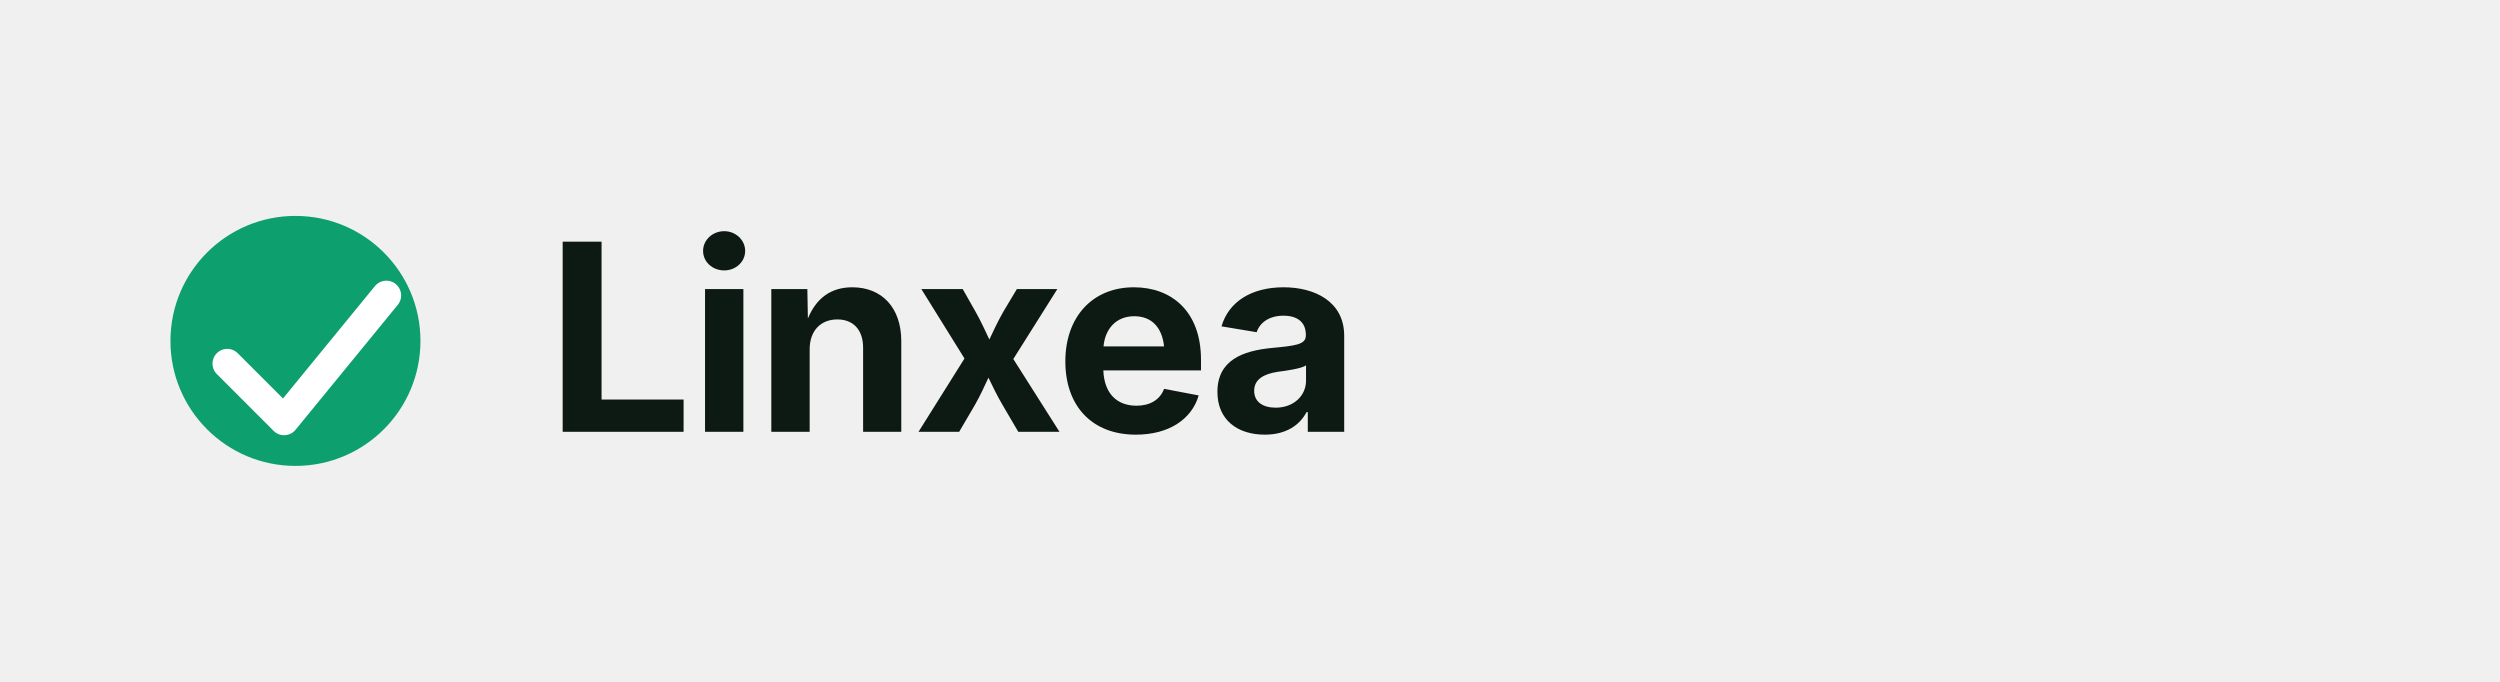
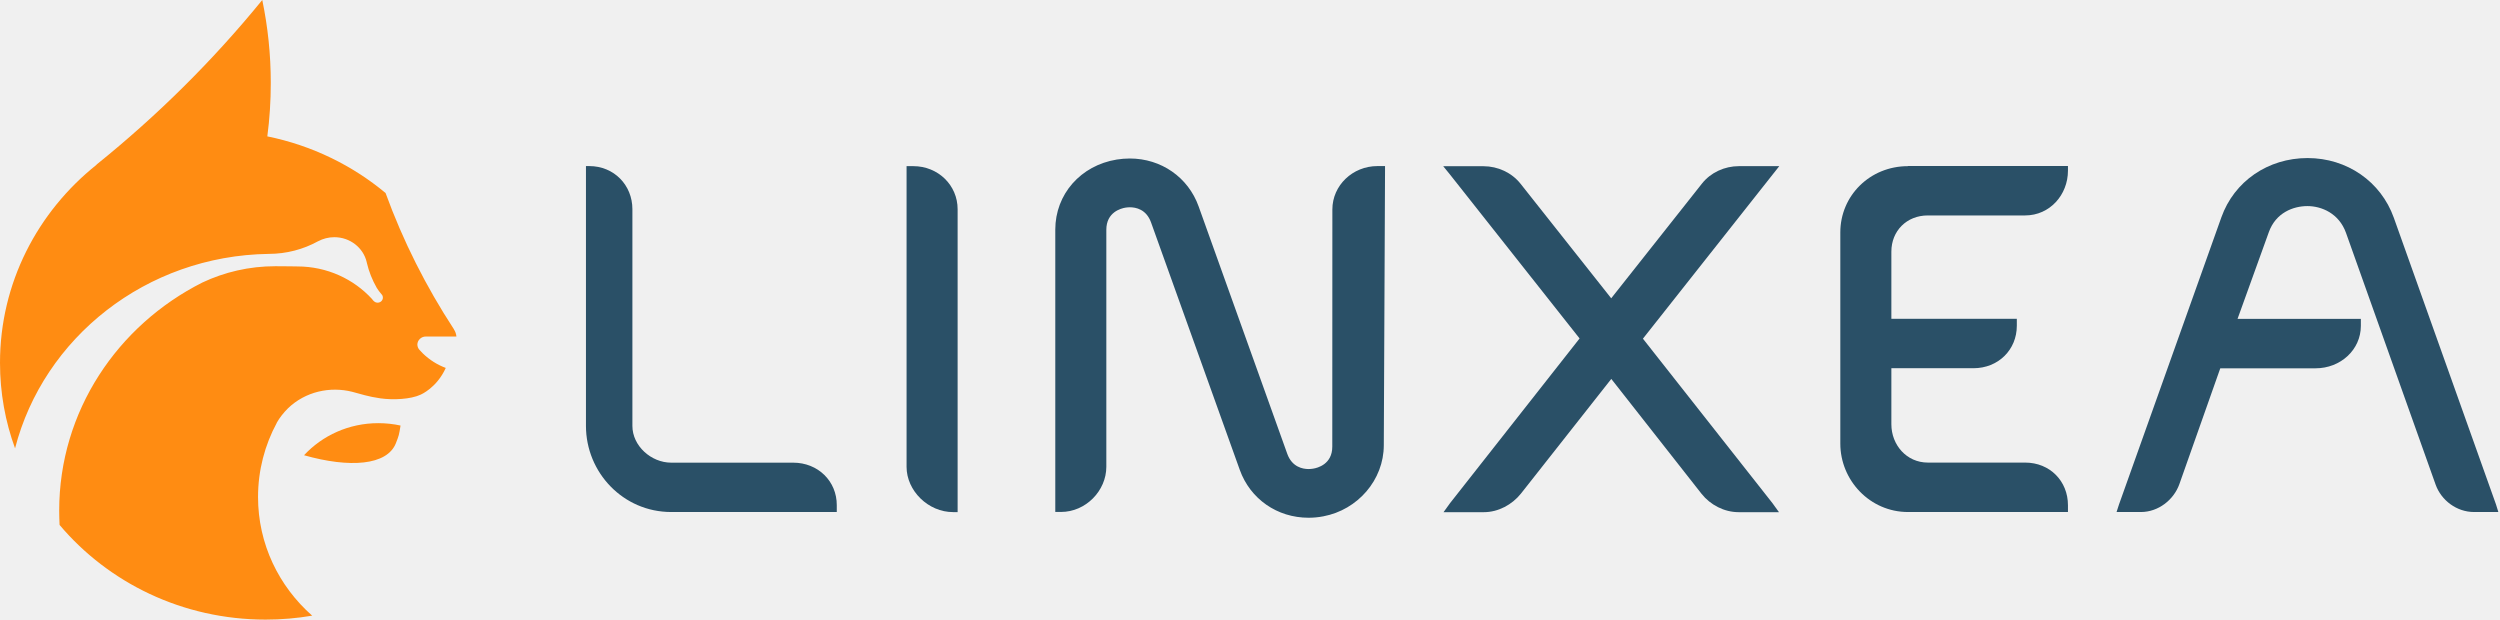
- <svg xmlns="http://www.w3.org/2000/svg" viewBox="0 0 220 60" width="220" height="60" role="img" aria-label="Linxea">
-   <rect width="220" height="60" fill="none" />
-   <circle cx="26" cy="30" r="11" fill="#0E9F6E" />
-   <path d="M20 32 l5 5 9-11" fill="none" stroke="#fff" stroke-width="2.6" stroke-linecap="round" stroke-linejoin="round" />
-   <text x="48" y="38" font-family="Inter,Helvetica,Arial,sans-serif" font-size="23" font-weight="700" letter-spacing="-0.4" fill="#0D1A14">Linxea</text>
+ <svg xmlns="http://www.w3.org/2000/svg" width="246" height="61" viewBox="0 0 246 61" fill="none">
+   <path d="M29.917 44.795C31.715 42.859 34.321 41.639 37.222 41.639C37.978 41.639 38.71 41.719 39.413 41.873C39.262 42.823 39.262 42.823 38.952 43.619C38.083 45.796 34.412 46.073 29.917 44.795Z" fill="#FF8C12" />
+   <path d="M41.898 33.114C41.914 33.114 41.929 33.114 41.944 33.114H44.913C44.883 32.866 44.815 32.639 44.679 32.435C44.671 32.42 44.663 32.398 44.656 32.383C41.929 28.212 39.662 23.727 37.94 18.993C34.669 16.268 30.687 14.311 26.306 13.419V13.412C26.532 11.695 26.645 9.942 26.645 8.167C26.645 5.369 26.358 2.644 25.807 0C20.972 5.939 15.495 11.367 9.489 16.203L9.504 16.21C3.694 20.841 0 27.854 0 35.707C0 38.651 0.521 41.486 1.481 44.116C4.284 33.245 14.369 25.159 26.434 24.983C28.202 24.983 29.856 24.531 31.292 23.742H31.299C31.775 23.486 32.319 23.34 32.901 23.34C34.45 23.34 35.749 24.384 36.081 25.78L36.096 25.853C36.3 26.729 36.633 27.555 37.071 28.322C37.192 28.526 37.388 28.782 37.532 28.943L37.524 28.936C37.623 29.023 37.675 29.147 37.675 29.286C37.675 29.564 37.441 29.783 37.162 29.783C37.033 29.783 36.912 29.739 36.822 29.659C36.724 29.593 36.603 29.418 36.603 29.418C34.805 27.46 32.183 26.218 29.259 26.218C29.259 26.218 28.111 26.196 27.099 26.196C24.523 26.196 22.09 26.773 19.922 27.796C11.551 32.011 5.825 40.478 5.825 50.237C5.825 50.712 5.84 51.187 5.862 51.654C10.66 57.338 17.958 60.968 26.132 60.968C27.696 60.968 29.229 60.837 30.718 60.581L30.71 60.574C27.439 57.688 25.391 53.532 25.391 48.908C25.391 46.278 26.056 43.794 27.235 41.61H27.227C27.514 41.099 27.892 40.624 28.33 40.185C30.045 38.527 32.478 38.001 34.669 38.556C35.5 38.768 36.195 39.024 37.441 39.199C38.688 39.374 40.41 39.294 41.392 38.834C41.392 38.834 42.979 38.169 43.863 36.204C43.039 35.897 42.276 35.422 41.611 34.78C41.491 34.663 41.377 34.546 41.272 34.422C41.143 34.283 41.068 34.086 41.068 33.888C41.083 33.472 41.445 33.114 41.898 33.114Z" fill="#FF8C12" />
+   <path d="M78.048 45.526H66.051C64.049 45.526 62.228 43.853 62.228 41.917V20.586C62.228 18.219 60.423 16.342 57.983 16.342H57.658V16.802V41.909C57.658 46.49 61.314 50.383 66.051 50.383H81.961H82.339V49.711C82.347 47.352 80.496 45.526 78.048 45.526Z" fill="#2A5067" />
+   <path d="M89.871 16.349H89.206V16.809V45.935C89.206 48.294 91.337 50.391 93.784 50.391H94.23V49.719V20.586C94.23 18.226 92.311 16.349 89.871 16.349Z" fill="#2A5067" />
+   <path d="M187.75 16.349C184.003 16.349 181.087 19.249 181.087 22.872V32.062V35.846V43.648C181.087 47.271 184.003 50.383 187.75 50.383H203.184H203.487V49.711C203.487 47.344 201.711 45.518 199.271 45.518H189.699C187.607 45.518 186.111 43.779 186.111 41.749V36.233H194.187C196.627 36.233 198.455 34.422 198.455 32.055V31.368H198.093H186.111V24.757C186.111 22.733 187.607 21.199 189.699 21.199H199.271C201.711 21.199 203.487 19.161 203.487 16.794V16.334H203.184H187.75V16.349Z" fill="#2A5067" />
+   <path d="M131.105 20.608L131.097 43.955C131.097 45.679 129.647 46.051 129.201 46.117C129.057 46.139 128.906 46.154 128.763 46.154C128.181 46.154 127.138 45.956 126.67 44.663L117.944 20.308C116.917 17.445 114.258 15.596 111.168 15.596C110.752 15.596 110.306 15.633 109.891 15.699C106.34 16.276 103.84 19.11 103.84 22.595V49.704V50.376H104.399C106.846 50.376 108.863 48.287 108.863 45.927V22.609C108.863 20.878 110.299 20.506 110.745 20.432C110.888 20.41 111.032 20.396 111.175 20.396C111.757 20.396 112.792 20.586 113.26 21.879L121.994 46.234C123.021 49.098 125.673 50.946 128.763 50.946C129.239 50.946 129.73 50.902 130.213 50.807C133.598 50.172 136.166 47.228 136.166 43.801L136.287 16.802V16.342H135.539C133.099 16.342 131.105 18.248 131.105 20.608Z" fill="#2A5067" />
+   <path d="M245.604 49.631L235.549 21.419C234.279 17.868 230.948 15.553 227.065 15.553C223.174 15.553 219.842 17.839 218.581 21.389L208.51 49.638L208.269 50.383H209.001H210.663C212.371 50.383 213.889 49.2 214.448 47.644L218.475 36.241H227.858C230.298 36.241 232.308 34.429 232.308 32.062V31.375H231.764H220.175L223.25 22.85C223.937 20.922 225.667 20.279 227.05 20.279C228.432 20.279 230.162 20.988 230.85 22.924L239.666 47.688C240.225 49.244 241.744 50.383 243.451 50.383H245.105H245.838L245.604 49.631Z" fill="#2A5067" />
+   <path d="M175.081 16.349H174.023H171.115C169.694 16.349 168.327 16.977 167.466 18.073L158.543 29.352L149.621 18.08C148.76 16.992 147.393 16.356 145.972 16.356H143.064H142.014L142.656 17.145L155.431 33.304L142.686 49.507L142.044 50.398H143.102H146.01C147.43 50.398 148.79 49.66 149.659 48.572L158.551 37.285L167.435 48.594C168.297 49.682 169.664 50.398 171.084 50.398H173.993H175.051L174.408 49.507L161.664 33.326L174.439 17.16L175.081 16.349Z" fill="#2A5067" />
</svg>
